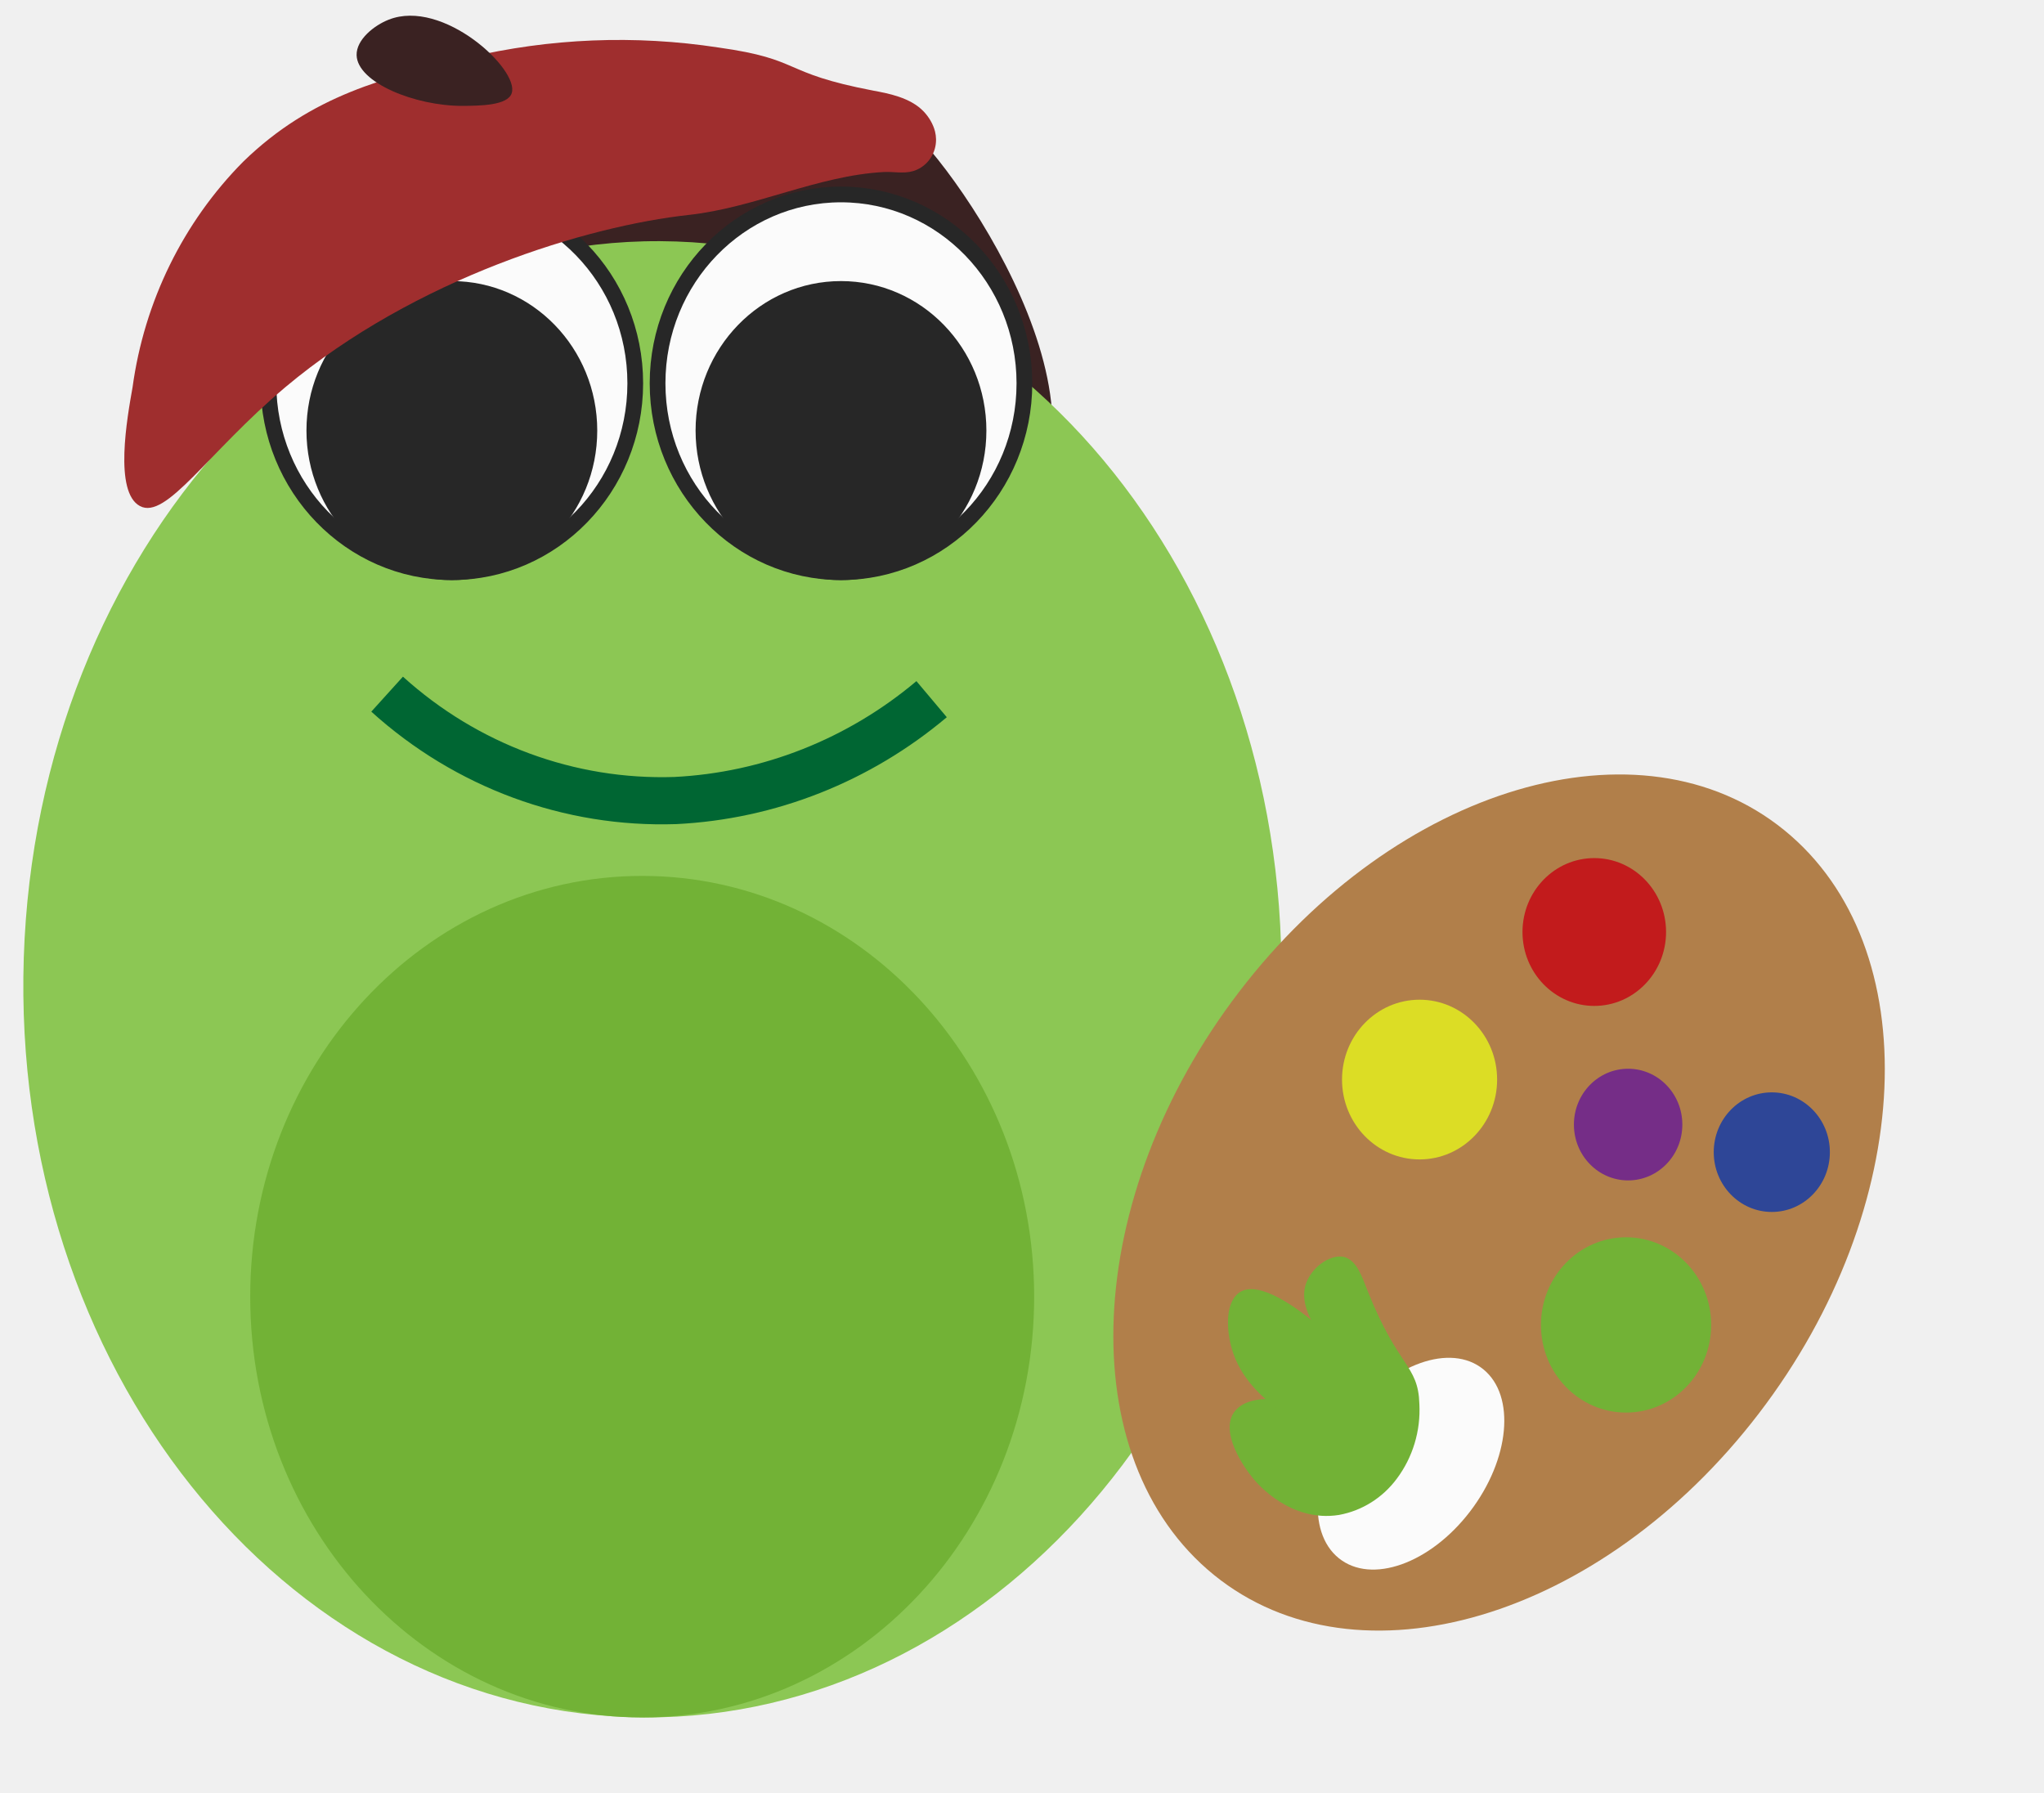
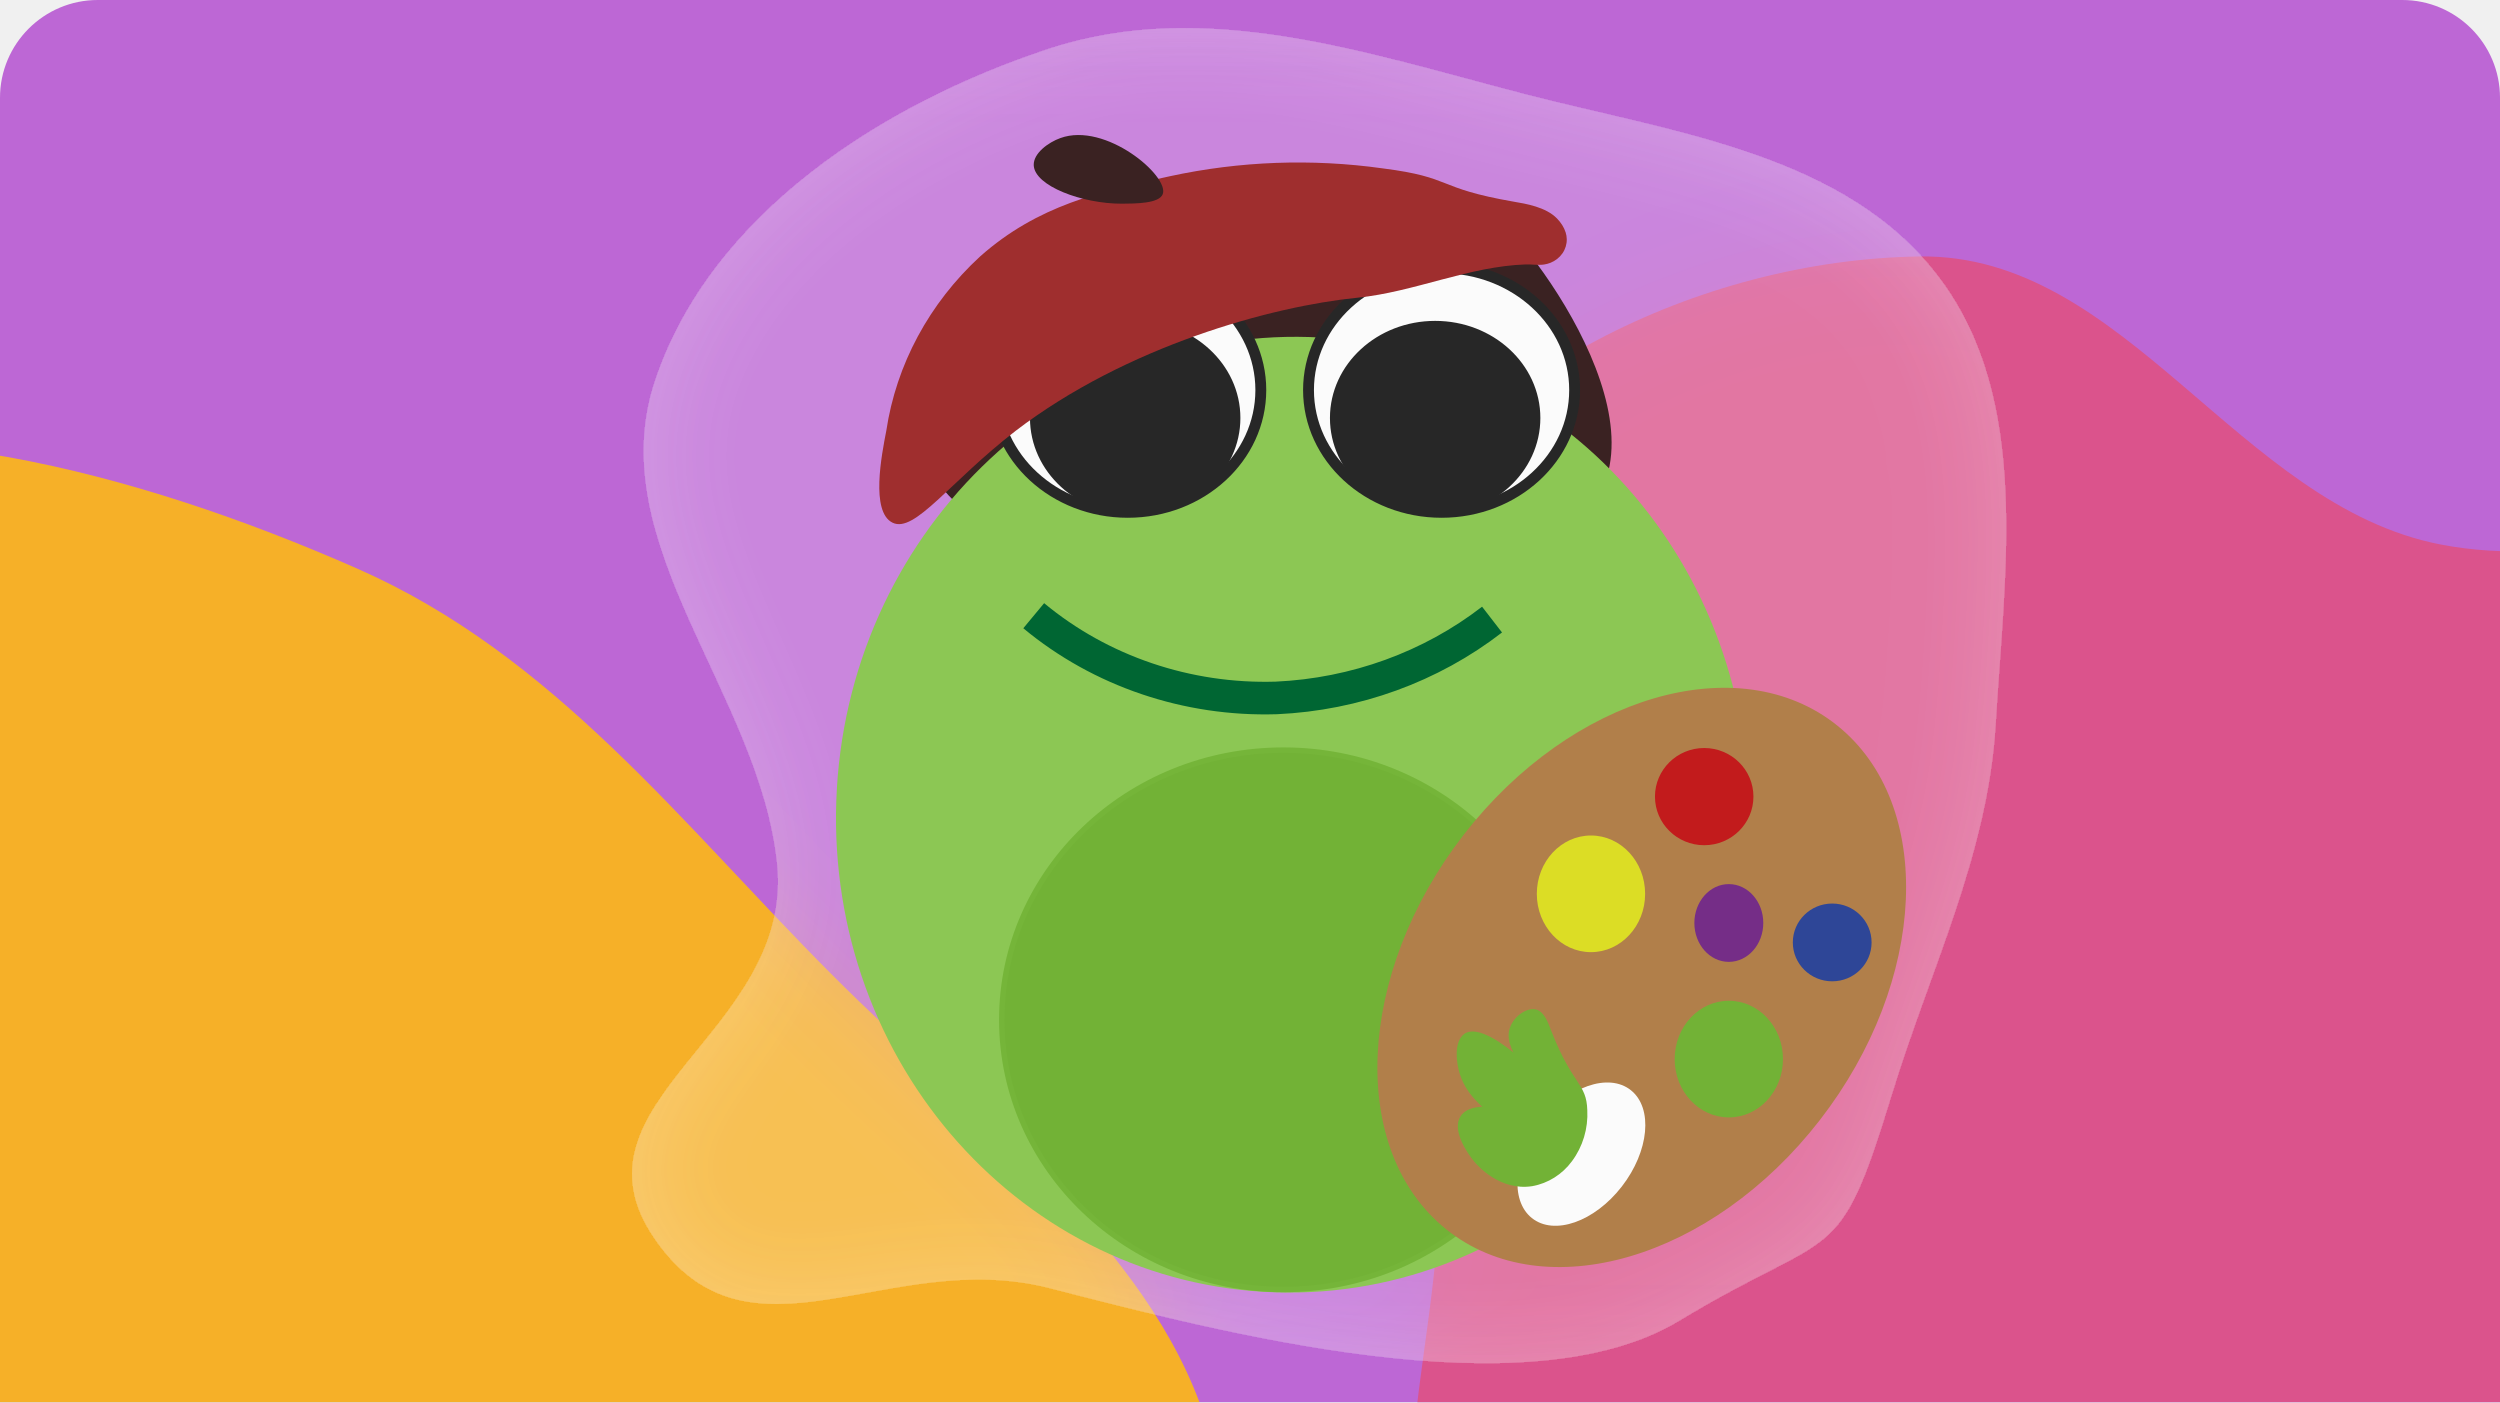
- <svg xmlns="http://www.w3.org/2000/svg" width="130" height="114" viewBox="0 0 130 114" fill="none">
-   <path d="M17.667 14.759C14.308 18.587 13.844 24.648 15.474 28.627C19.917 39.448 41.08 37.962 47.74 37.5C56.325 36.896 63.229 36.417 65.903 31.532C70.615 23.003 57.849 6.532 56.349 7.187C56.007 7.338 56.561 8.253 56.194 9.286C54.001 15.389 26.928 4.215 17.667 14.759Z" fill="#3A2222" />
-   <path d="M81.473 63.649C82.308 37.733 65.085 16.112 43.004 15.358C20.923 14.603 2.347 35.001 1.512 60.917C0.677 86.834 17.9 108.454 39.981 109.209C62.061 109.963 80.638 89.565 81.473 63.649Z" fill="#8CC754" />
-   <path d="M40.843 109.232C54.611 109.232 65.773 97.251 65.773 82.47C65.773 67.69 54.611 55.708 40.843 55.708C27.075 55.708 15.914 67.69 15.914 82.47C15.914 97.251 27.075 109.232 40.843 109.232Z" fill="#72B236" />
-   <path d="M28.738 36.392C35.18 36.392 40.403 31.014 40.403 24.379C40.403 17.745 35.18 12.367 28.738 12.367C22.295 12.367 17.072 17.745 17.072 24.379C17.072 31.014 22.295 36.392 28.738 36.392Z" fill="#FBFBFB" stroke="#272727" stroke-miterlimit="10" />
-   <path d="M53.487 36.392C59.93 36.392 65.153 31.014 65.153 24.379C65.153 17.745 59.93 12.367 53.487 12.367C47.044 12.367 41.822 17.745 41.822 24.379C41.822 31.014 47.044 36.392 53.487 36.392Z" fill="#FBFBFB" stroke="#272727" stroke-miterlimit="10" />
-   <path d="M28.738 36.392C33.569 36.392 37.485 32.359 37.485 27.384C37.485 22.41 33.569 18.377 28.738 18.377C23.907 18.377 19.991 22.41 19.991 27.384C19.991 32.359 23.907 36.392 28.738 36.392Z" fill="#272727" stroke="#272727" stroke-miterlimit="10" />
-   <path d="M53.487 36.392C58.319 36.392 62.235 32.359 62.235 27.384C62.235 22.41 58.319 18.377 53.487 18.377C48.657 18.377 44.74 22.41 44.74 27.384C44.74 32.359 48.657 36.392 53.487 36.392Z" fill="#272727" stroke="#272727" stroke-miterlimit="10" />
-   <path d="M111.866 89.895C121.881 76.813 122.602 60.203 113.476 52.795C104.351 45.387 88.834 49.986 78.819 63.068C68.804 76.15 68.083 92.76 77.209 100.168C86.335 107.576 101.851 102.977 111.866 89.895Z" fill="#B17F4A" />
-   <path d="M93.492 96.138C96.031 92.821 96.41 88.768 94.338 87.086C92.266 85.404 88.528 86.73 85.989 90.046C83.45 93.363 83.071 97.416 85.143 99.098C87.215 100.78 90.953 99.454 93.492 96.138Z" fill="#FBFBFB" />
-   <path d="M101.398 63.977C103.919 63.977 105.963 61.872 105.963 59.276C105.963 56.68 103.919 54.575 101.398 54.575C98.876 54.575 96.832 56.68 96.832 59.276C96.832 61.872 98.876 63.977 101.398 63.977Z" fill="#C21B1C" />
-   <path d="M90.286 73.74C93.01 73.74 95.218 71.466 95.218 68.661C95.218 65.856 93.01 63.582 90.286 63.582C87.562 63.582 85.354 65.856 85.354 68.661C85.354 71.466 87.562 73.74 90.286 73.74Z" fill="#DCDD25" />
-   <path d="M112.688 77.081C114.728 77.081 116.381 75.378 116.381 73.278C116.381 71.178 114.728 69.475 112.688 69.475C110.649 69.475 108.995 71.178 108.995 73.278C108.995 75.378 110.649 77.081 112.688 77.081Z" fill="#2E4697" />
-   <path d="M103.419 89.841C106.409 89.841 108.832 87.345 108.832 84.266C108.832 81.188 106.409 78.692 103.419 78.692C100.43 78.692 98.006 81.188 98.006 84.266C98.006 87.345 100.43 89.841 103.419 89.841Z" fill="#72B236" />
-   <path d="M103.55 75.075C105.454 75.075 106.998 73.485 106.998 71.524C106.998 69.562 105.454 67.973 103.55 67.973C101.645 67.973 100.102 69.562 100.102 71.524C100.102 73.485 101.645 75.075 103.55 75.075Z" fill="#752D87" />
-   <path d="M86.887 82.201C88.835 87.079 90.075 86.844 90.148 89.295C90.237 90.977 89.737 92.636 88.738 93.971C87.855 95.163 86.569 95.969 85.134 96.229C82.151 96.699 80.088 94.306 79.811 93.971C79.118 93.131 77.806 91.125 78.556 89.941C79.167 88.984 80.781 89.102 80.903 89.102C81.454 89.165 81.986 89.341 82.47 89.617C83.338 90.113 83.062 90.562 82.198 90.058C80.924 89.314 79.215 87.957 78.556 86.038C78.132 84.812 78.001 82.974 78.865 82.327C79.99 81.488 82.542 83.343 83.757 84.426C84.439 85.072 85.068 85.774 85.64 86.525C85.64 86.525 82.607 83.922 83.129 81.849C83.398 80.774 84.621 79.859 85.477 80.069C86.186 80.296 86.471 81.135 86.887 82.201Z" fill="#72B236" stroke="#72B236" stroke-width="0.25" stroke-miterlimit="10" />
-   <path d="M58.049 10.889C57.456 11.056 56.821 10.908 56.205 10.941C52.018 11.165 48.011 13.207 43.819 13.668C37.362 14.373 26.447 17.664 18.14 24.631C13.175 28.829 10.575 33.076 8.903 32.187C7.232 31.297 8.088 26.562 8.431 24.631C9.176 19.177 11.653 14.13 15.474 10.277C19.835 6.037 24.515 4.921 29.732 3.67C34.969 2.427 40.386 2.208 45.702 3.023C51.099 3.779 49.574 4.627 55.566 5.769C56.43 5.931 57.904 6.188 58.759 7.104C59.089 7.457 59.346 7.89 59.467 8.358C59.508 8.519 59.53 8.685 59.533 8.854C59.54 9.267 59.426 9.673 59.207 10.02C58.988 10.366 58.673 10.637 58.304 10.798C58.221 10.834 58.136 10.865 58.049 10.889Z" fill="#9F2E2E" />
-   <path d="M32.545 5.928C33.05 4.425 28.167 -0.116 24.719 1.252C23.814 1.605 22.656 2.511 22.681 3.51C22.73 5.256 26.398 6.742 29.414 6.734C30.474 6.725 32.284 6.725 32.545 5.928Z" fill="#3A2222" />
-   <path d="M24.621 44.149C29.673 48.719 36.225 51.138 42.947 50.915C48.912 50.62 54.627 48.36 59.251 44.468" stroke="#006633" stroke-width="3" stroke-miterlimit="10" />
+ <svg xmlns="http://www.w3.org/2000/svg" width="230" height="129" viewBox="0 0 230 129" fill="none">
+   <g clip-path="url(#clip0)">
+     <path d="M0 9C0 4.029 4.029 0 9 0H232C236.971 0 241 4.029 241 9V135H0V9Z" fill="#BD67D5" />
+     <path fill-rule="evenodd" clip-rule="evenodd" d="M-68.021 81.001C-58.856 65.331 -49.576 48.168 -30.21 42.661C-11.146 37.24 12.253 43.245 32.868 52.312C50.962 60.27 62.754 75.84 76.436 89.568C89.553 102.73 105.758 114.624 110.91 130.619C116.253 147.206 114.701 164.98 104.595 176.993C95.03 188.363 74.067 185.449 59.473 191.762C42.816 198.967 33.557 222.381 13.431 216.424C-6.948 210.393 -5.39 181.656 -21.548 167.781C-39.648 152.238 -72.752 153.024 -83.269 133.387C-93.435 114.403 -77.346 96.946 -68.021 81.001Z" fill="#F6B028" />
+     <path fill-rule="evenodd" clip-rule="evenodd" d="M132.217 106C130.61 87.337 116.46 68.261 125.445 51.572C134.585 34.595 156.367 23.896 176.583 23.594C195.562 23.31 205.927 46.479 224.522 50.091C247.972 54.647 275.362 32.889 294.468 46.495C312.504 59.339 314.422 88.275 305.69 107.894C297.303 126.736 265.435 124.175 252.572 140.622C239.605 157.203 254.364 189.336 234.802 198.536C216.372 207.204 198.618 183.085 179.987 174.761C164.251 167.729 143.771 167.328 134.234 153.599C124.767 139.971 133.615 122.225 132.217 106Z" fill="#DB538C" />
+     <g filter="url(#filter0_bi)">
+       <path fill-rule="evenodd" clip-rule="evenodd" d="M174.032 100.746C169.073 116.964 168.959 112.76 154.5 121.5C140.371 130.039 112.292 122.532 96.525 118.5C81.72 114.714 68.969 126.596 60.258 114C51.493 101.327 73.061 94.982 71.499 79.5C69.922 63.869 55.254 50.056 60.258 35.058C65.395 19.658 81.232 9.512 96.525 4.484C110.953 -0.26 125.864 4.94 140.425 8.7C154.225 12.263 169.948 14.201 178.483 25.646C186.832 36.841 184.442 52.475 183.605 66.602C182.89 78.662 177.575 89.156 174.032 100.746Z" fill="white" fill-opacity="0.2" />
+     </g>
+     <path d="M87.903 26.867C83.788 31.178 83.219 38.003 85.216 42.484C90.659 54.669 116.585 52.996 124.745 52.476C135.261 51.795 143.72 51.257 146.996 45.755C152.768 36.15 137.129 17.603 135.291 18.34C134.872 18.51 135.551 19.541 135.101 20.703C132.415 27.576 99.248 14.994 87.903 26.867Z" fill="#3A2222" />
+     <path d="M160.849 76.262C161.703 51.993 143.612 31.731 120.442 31.006C97.272 30.282 77.796 49.37 76.941 73.64C76.087 97.909 94.177 118.171 117.348 118.896C140.518 119.62 159.994 100.532 160.849 76.262Z" fill="#8CC754" />
+     <path d="M132.625 47.135C139.385 47.135 144.866 42.098 144.866 35.886C144.866 29.673 139.385 24.636 132.625 24.636C125.864 24.636 120.383 29.673 120.383 35.886C120.383 42.098 125.864 47.135 132.625 47.135Z" fill="#FBFBFB" stroke="#272727" stroke-miterlimit="10" />
+     <path d="M103.753 47.135C110.514 47.135 115.995 42.098 115.995 35.886C115.995 29.673 110.514 24.636 103.753 24.636C96.992 24.636 91.511 29.673 91.511 35.886C91.511 42.098 96.992 47.135 103.753 47.135Z" fill="#FBFBFB" stroke="#272727" stroke-miterlimit="10" />
+     <path d="M143.984 93.822C143.984 107.515 132.393 118.633 118.073 118.633C103.753 118.633 92.163 107.515 92.163 93.822C92.163 80.129 103.753 69.011 118.073 69.011C132.393 69.011 143.984 80.129 143.984 93.822Z" fill="url(#paint0_linear)" stroke="#75B539" stroke-width="0.5" />
+     <path d="M104.437 46.891C109.506 46.891 113.616 43.114 113.616 38.456C113.616 33.797 109.506 30.021 104.437 30.021C99.368 30.021 95.258 33.797 95.258 38.456C95.258 43.114 99.368 46.891 104.437 46.891Z" fill="#272727" stroke="#272727" stroke-miterlimit="10" />
+     <path d="M132.034 46.891C137.104 46.891 141.213 43.114 141.213 38.456C141.213 33.797 137.104 30.021 132.034 30.021C126.965 30.021 122.855 33.797 122.855 38.456C122.855 43.114 126.965 46.891 132.034 46.891Z" fill="#272727" stroke="#272727" stroke-miterlimit="10" />
+     <path d="M142.044 24.337C141.485 24.416 140.916 24.309 140.352 24.328C135.12 24.504 130.122 26.862 124.891 27.388C116.981 28.176 103.609 31.854 93.432 39.643C87.35 44.335 84.164 49.083 82.117 48.088C80.069 47.094 81.118 41.801 81.537 39.643C82.451 33.546 85.485 27.905 90.166 23.597C95.509 18.858 101.242 17.61 107.634 16.212C114.049 14.822 120.686 14.577 127.198 15.489C133.81 16.334 131.942 17.281 139.283 18.558C140.36 18.742 142.213 19.037 143.25 20.107C143.601 20.469 143.89 20.906 144.041 21.387C144.104 21.587 144.139 21.795 144.142 22.006C144.151 22.468 144.012 22.922 143.743 23.31C143.475 23.697 143.089 24 142.636 24.18C142.445 24.256 142.246 24.308 142.044 24.337Z" fill="#9F2E2E" />
+     <path d="M106.975 17.852C107.583 16.197 101.706 11.194 97.556 12.702C96.467 13.09 95.073 14.089 95.103 15.189C95.162 17.112 99.577 18.749 103.207 18.74C104.483 18.73 106.661 18.73 106.975 17.852Z" fill="#3A2222" />
+     <path d="M95.102 56.645C101.254 61.755 109.232 64.46 117.416 64.21C124.679 63.881 131.638 61.354 137.268 57.002" stroke="#006633" stroke-width="3" stroke-miterlimit="10" />
+     <path d="M167.421 103.052C177.349 90.248 178.064 73.991 169.017 66.741C159.971 59.49 144.589 63.992 134.661 76.795C124.732 89.599 124.018 105.856 133.064 113.106C142.111 120.357 157.493 115.855 167.421 103.052Z" fill="#B17F4A" />
+     <path d="M149.206 109.161C151.724 105.915 152.099 101.949 150.045 100.303C147.991 98.657 144.285 99.954 141.768 103.2C139.251 106.446 138.875 110.412 140.929 112.059C142.983 113.705 146.689 112.408 149.206 109.161Z" fill="#FBFBFB" />
+     <path d="M156.787 77.76C159.288 77.76 161.316 75.758 161.316 73.288C161.316 70.819 159.288 68.817 156.787 68.817C154.285 68.817 152.257 70.819 152.257 73.288C152.257 75.758 154.285 77.76 156.787 77.76Z" fill="#C21B1C" />
+     <path d="M146.369 87.598C149.121 87.598 151.352 85.195 151.352 82.232C151.352 79.268 149.121 76.866 146.369 76.866C143.618 76.866 141.387 79.268 141.387 82.232C141.387 85.195 143.618 87.598 146.369 87.598Z" fill="#DCDD25" />
+     <path d="M168.563 90.281C170.564 90.281 172.186 88.679 172.186 86.704C172.186 84.728 170.564 83.126 168.563 83.126C166.561 83.126 164.939 84.728 164.939 86.704C164.939 88.679 166.561 90.281 168.563 90.281Z" fill="#2E4697" />
+     <path d="M159.051 102.802C161.803 102.802 164.034 100.399 164.034 97.436C164.034 94.472 161.803 92.07 159.051 92.07C156.3 92.07 154.069 94.472 154.069 97.436C154.069 100.399 156.3 102.802 159.051 102.802Z" fill="#72B236" />
+     <path d="M159.051 88.492C160.802 88.492 162.222 86.891 162.222 84.915C162.222 82.939 160.802 81.337 159.051 81.337C157.3 81.337 155.881 82.939 155.881 84.915C155.881 86.891 157.3 88.492 159.051 88.492Z" fill="#752D87" />
+     <path d="M142.688 95.106C144.611 99.938 145.834 99.705 145.906 102.133C145.994 103.8 145.501 105.443 144.514 106.765C143.643 107.946 142.374 108.745 140.958 109.002C138.014 109.468 135.979 107.098 135.705 106.765C135.021 105.933 133.726 103.946 134.466 102.773C135.069 101.825 136.662 101.942 136.783 101.942C137.326 102.005 137.851 102.179 138.329 102.453C139.187 102.945 138.913 103.388 138.059 102.888C136.802 102.152 135.116 100.807 134.466 98.906C134.048 97.692 133.919 95.871 134.772 95.231C135.882 94.399 138.4 96.237 139.599 97.31C140.272 97.95 140.893 98.645 141.457 99.389C141.457 99.389 138.464 96.811 138.979 94.757C139.245 93.692 140.452 92.786 141.296 92.994C141.996 93.218 142.278 94.05 142.688 95.106Z" fill="#72B236" stroke="#72B236" stroke-width="0.25" stroke-miterlimit="10" />
+   </g>
+   <defs>
+     <filter id="filter0_bi" x="14.72" y="-35.509" width="205.654" height="207.676" filterUnits="userSpaceOnUse" color-interpolation-filters="sRGB">
+       <feFlood flood-opacity="0" result="BackgroundImageFix" />
+       <feGaussianBlur in="BackgroundImage" stdDeviation="5" />
+       <feComposite in2="SourceAlpha" operator="in" result="effect1_backgroundBlur" />
+       <feBlend mode="normal" in="SourceGraphic" in2="effect1_backgroundBlur" result="shape" />
+       <feColorMatrix in="SourceAlpha" type="matrix" values="0 0 0 0 0 0 0 0 0 0 0 0 0 0 0 0 0 0 127 0" result="hardAlpha" />
+       <feOffset />
+       <feGaussianBlur stdDeviation="5" />
+       <feComposite in2="hardAlpha" operator="arithmetic" k2="-1" k3="1" />
+       <feColorMatrix type="matrix" values="0 0 0 0 1 0 0 0 0 1 0 0 0 0 1 0 0 0 0.2 0" />
+       <feBlend mode="normal" in2="shape" result="effect2_innerShadow" />
+     </filter>
+     <linearGradient id="paint0_linear" x1="118.073" y1="68.761" x2="118.073" y2="118.883" gradientUnits="userSpaceOnUse">
+       <stop offset="0.427" stop-color="#72B236" />
+     </linearGradient>
+     <clipPath id="clip0">
+       <path d="M0 0H221C225.971 0 230 4.029 230 9V129H0V0Z" fill="white" />
+     </clipPath>
+   </defs>
</svg>
